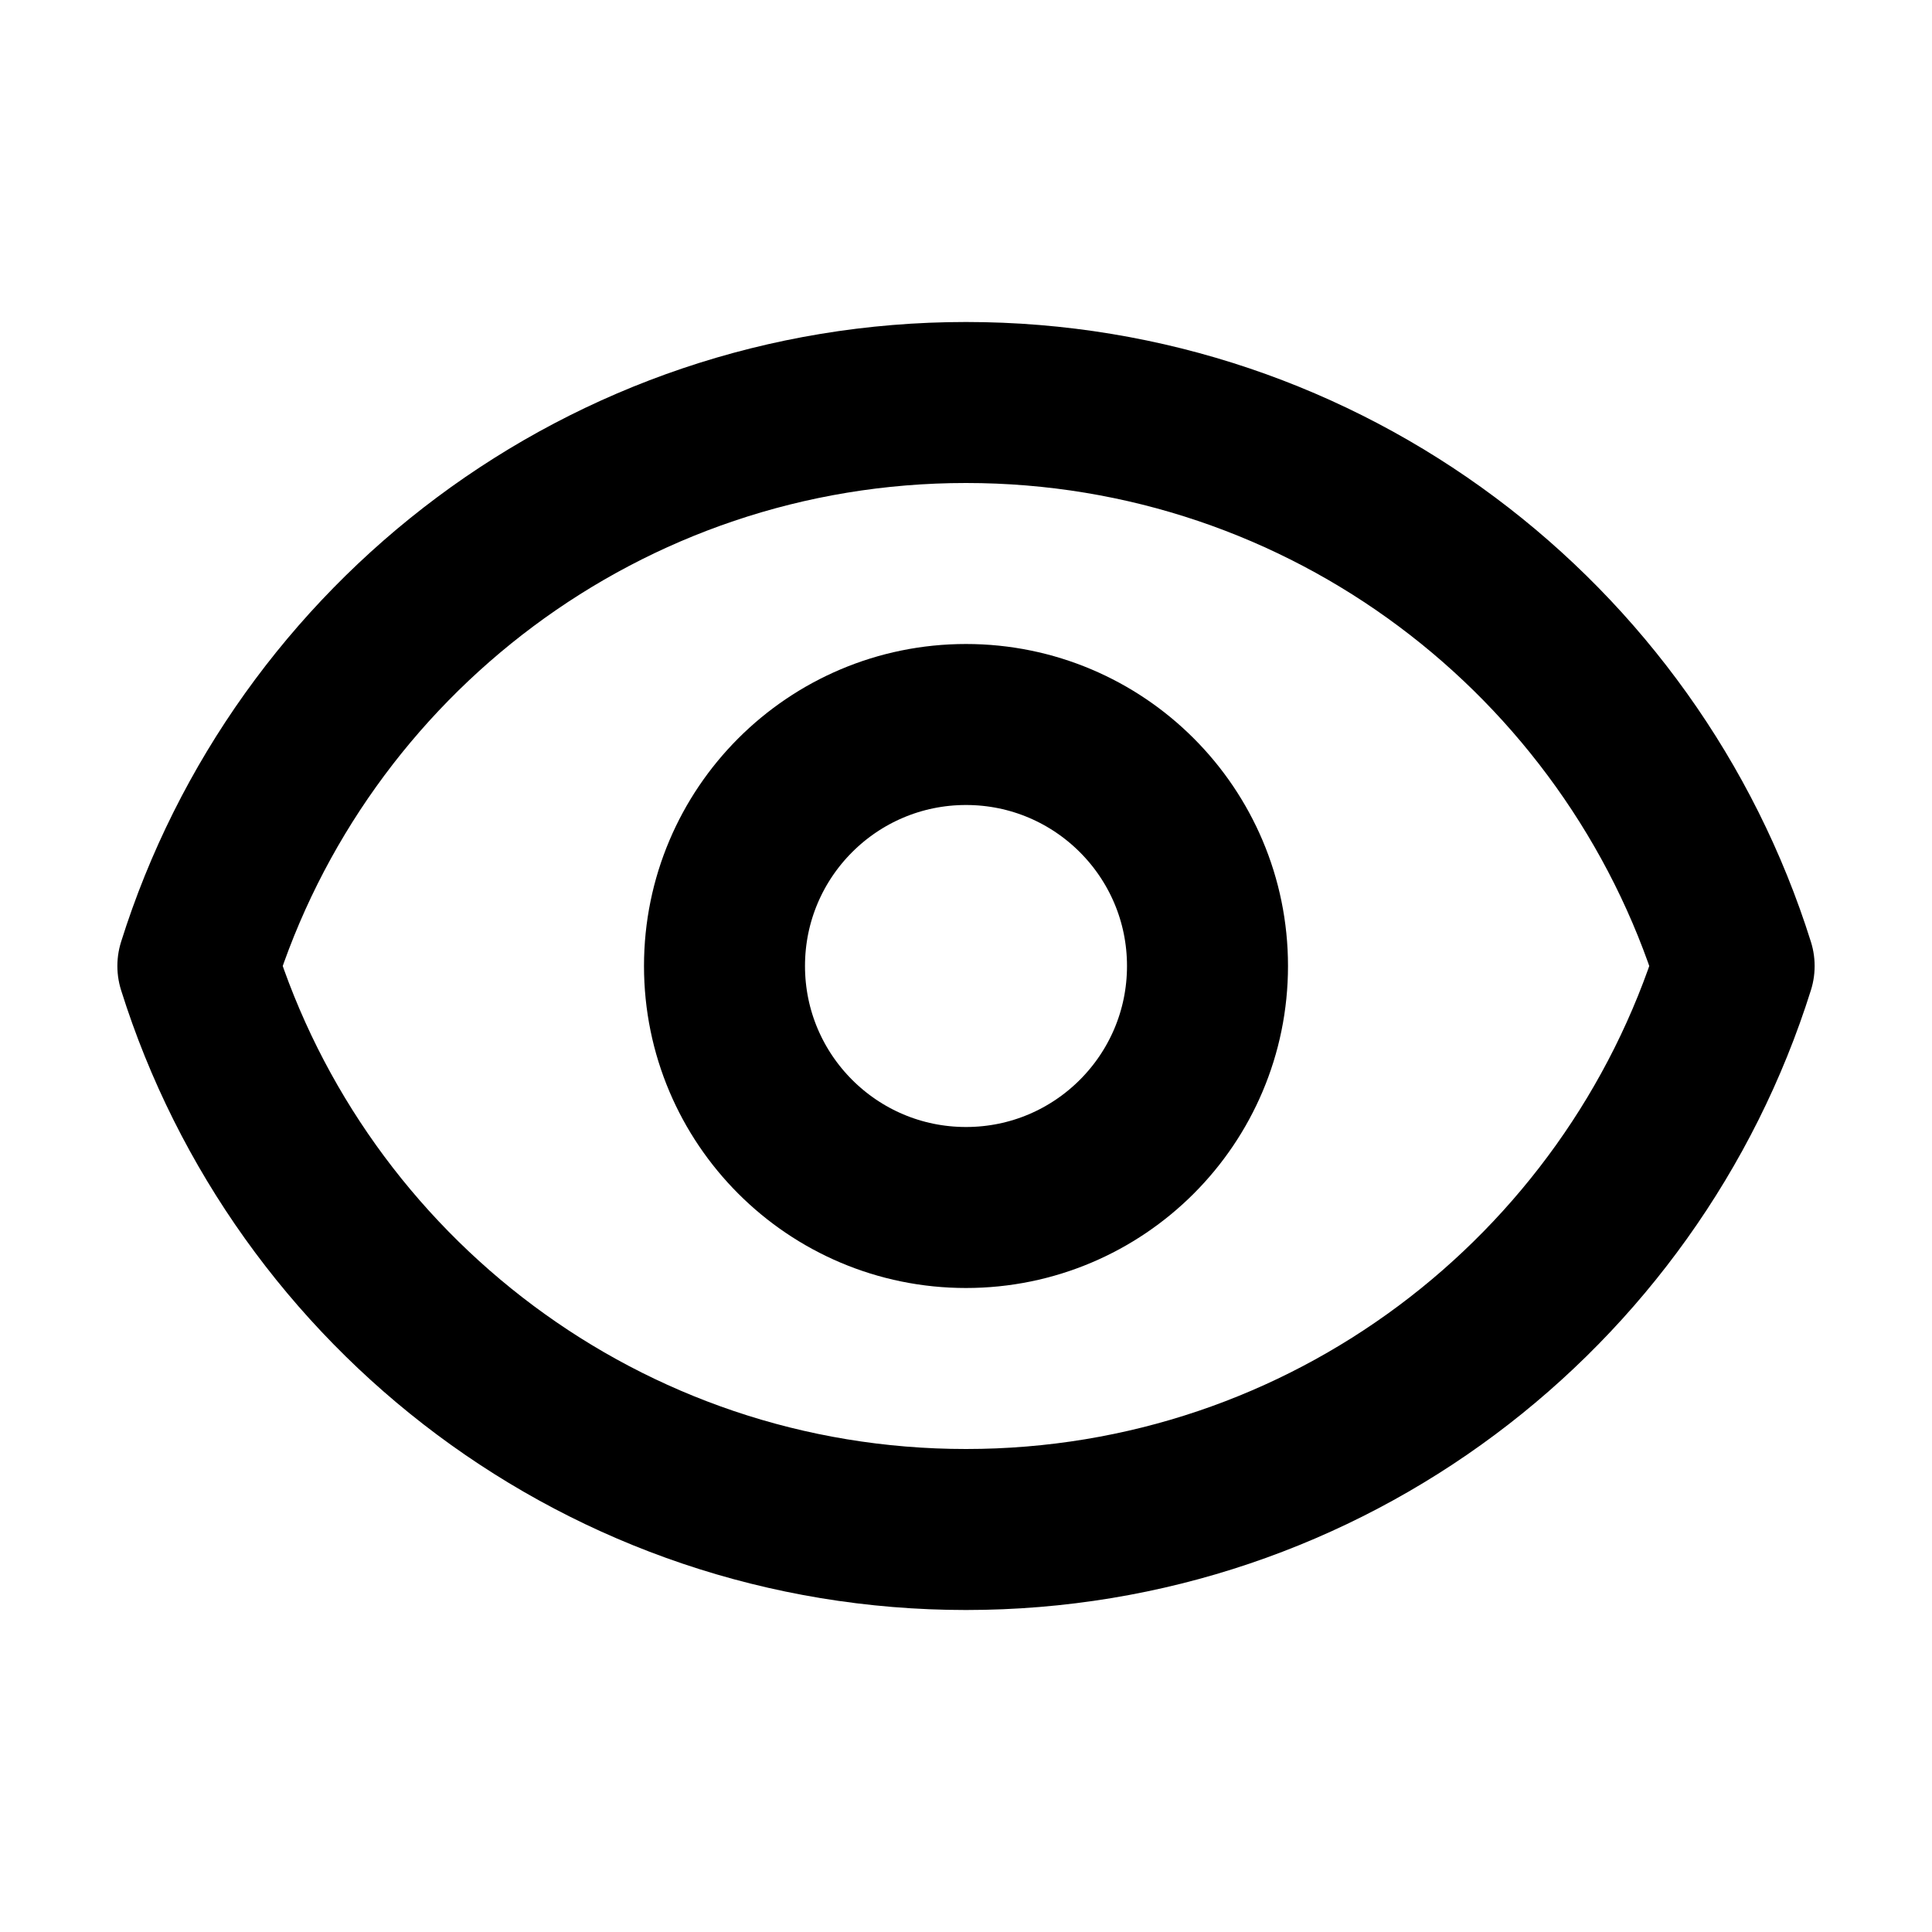
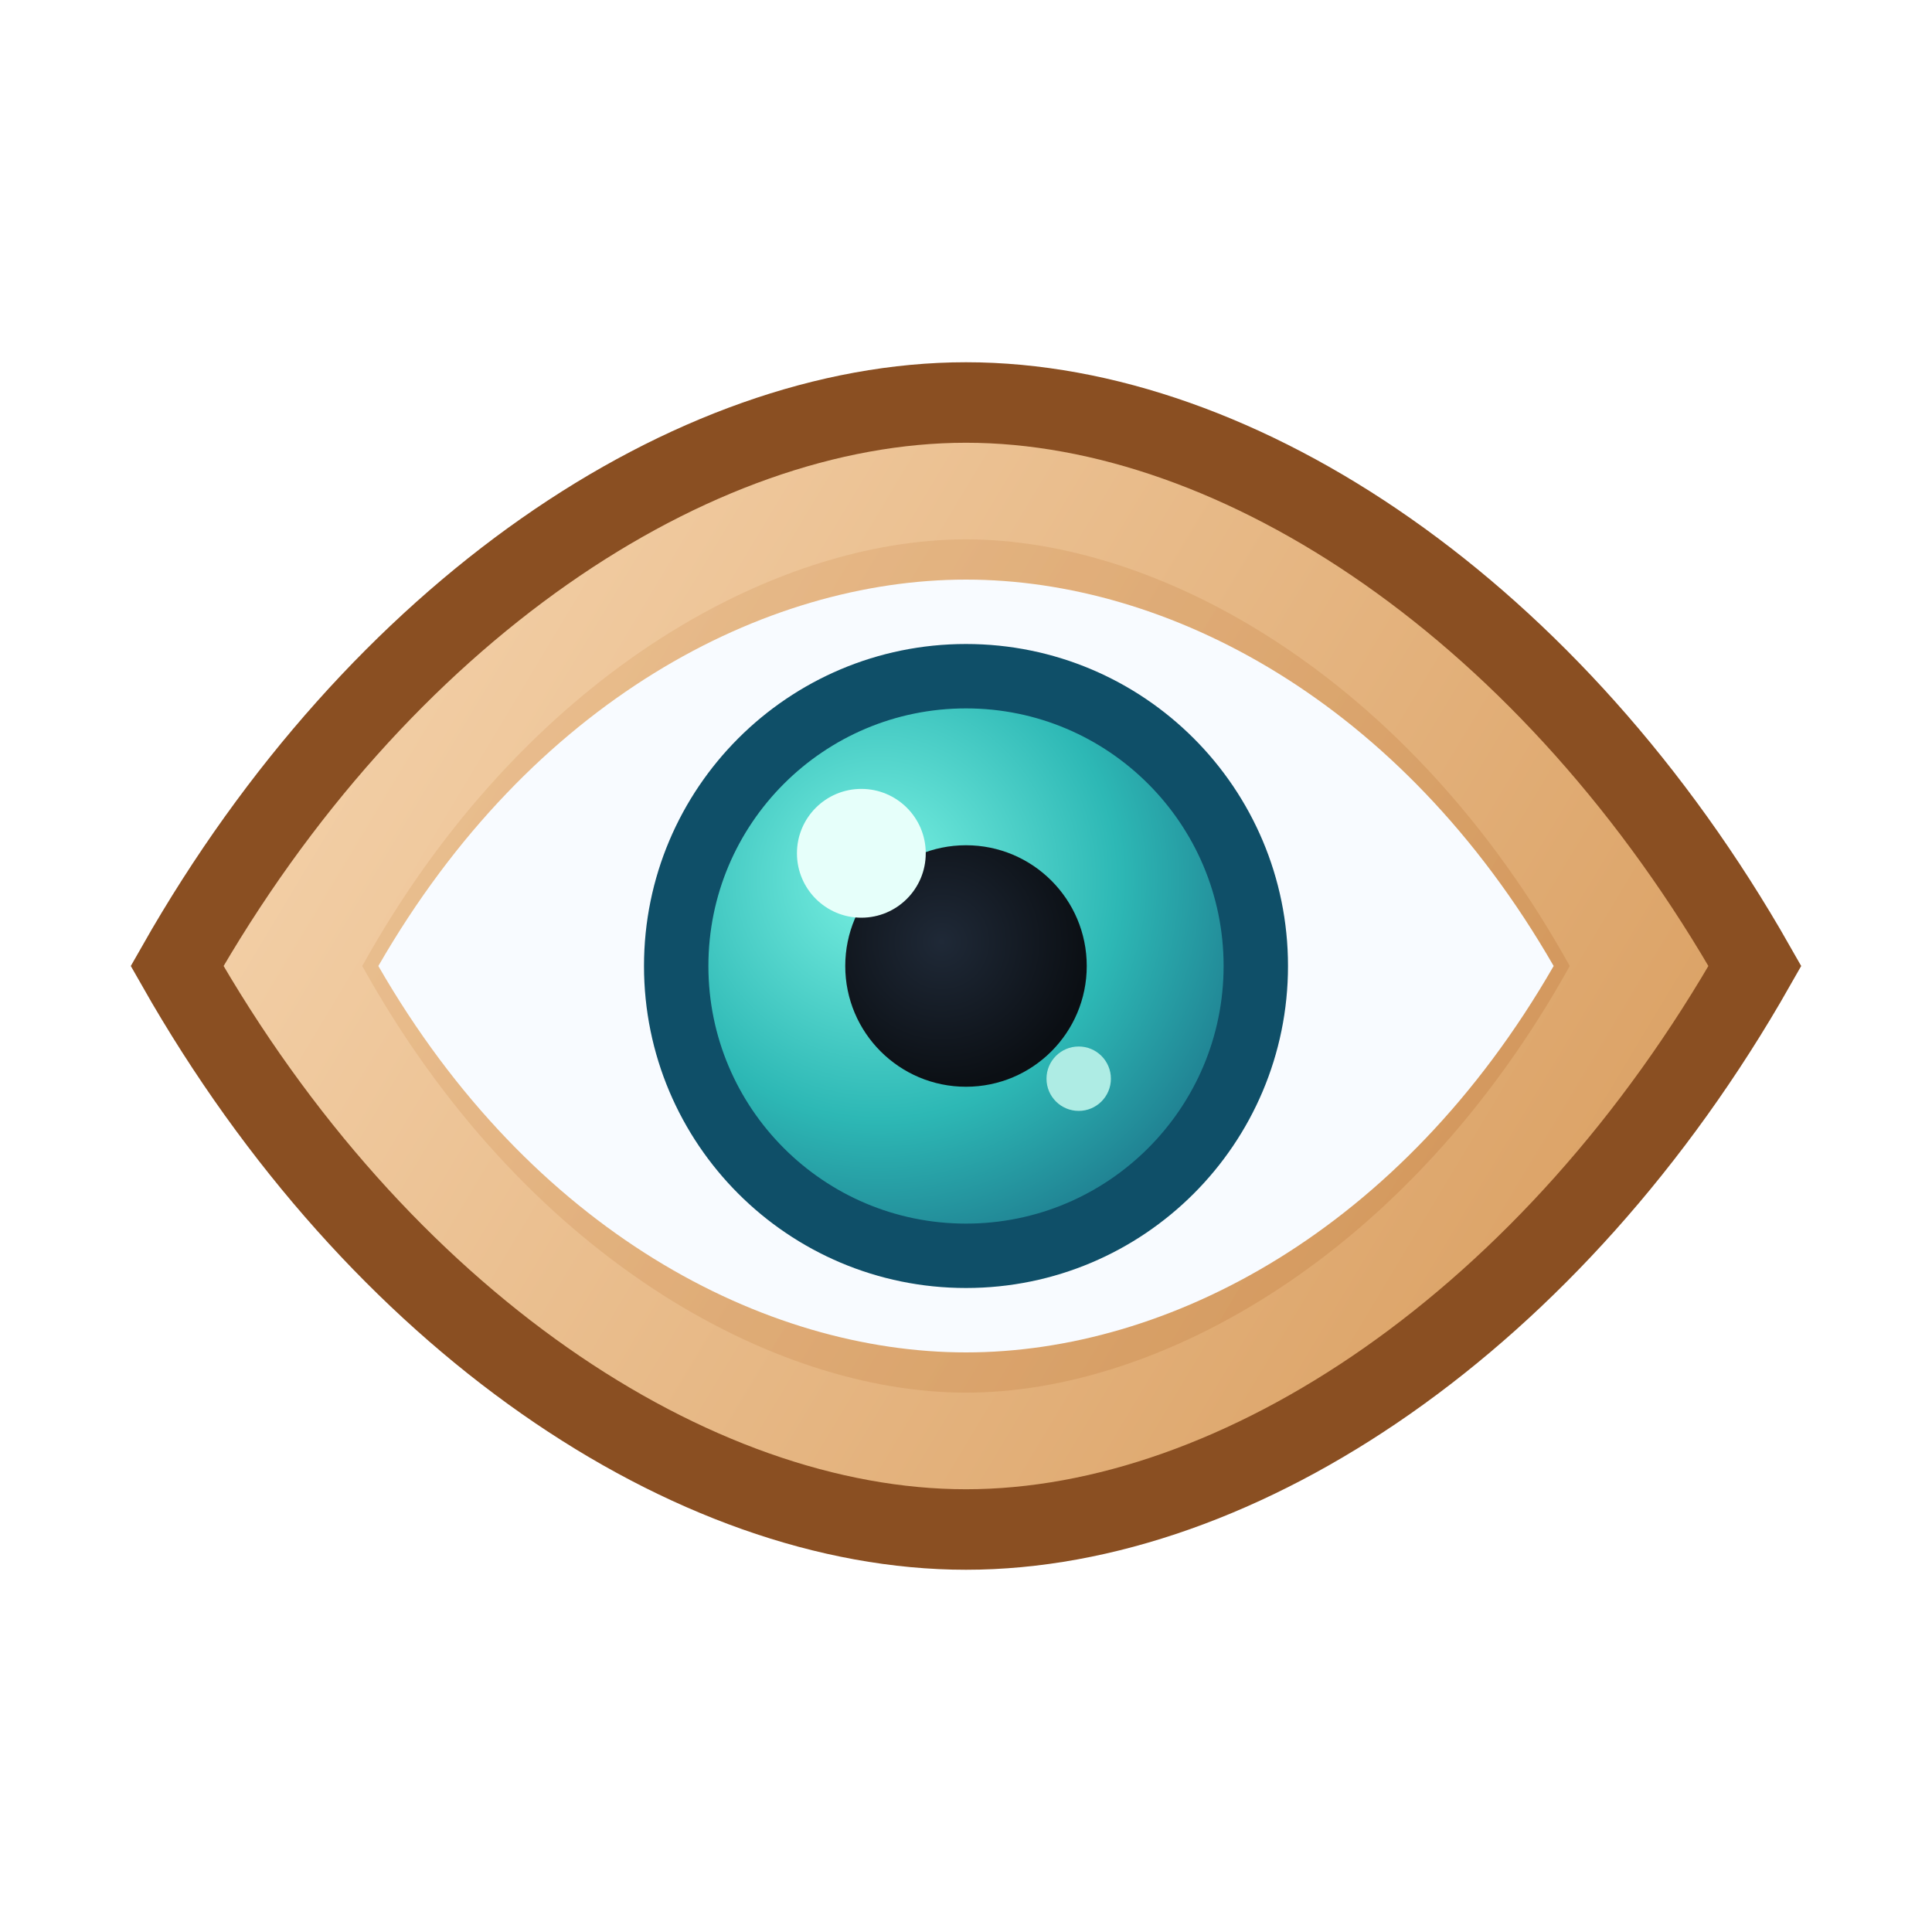
- <svg xmlns="http://www.w3.org/2000/svg" fill="none" viewBox="0 0 24 24" stroke="currentColor">
-   <path stroke-linecap="round" stroke-linejoin="round" stroke-width="2" d="M15 12a3 3 0 11-6 0 3 3 0 016 0z" />
-   <path stroke-linecap="round" stroke-linejoin="round" stroke-width="2" d="M2.458 12C3.732 7.943 7.523 5 12 5c4.478 0 8.268 2.943 9.542 7-1.274 4.057-5.064 7-9.542 7-4.477 0-8.268-2.943-9.542-7z" />
+ <svg xmlns="http://www.w3.org/2000/svg" viewBox="0 0 24 24">
+   <defs>
+     <linearGradient id="lidLight" x1="2" y1="6" x2="22" y2="18" gradientUnits="userSpaceOnUse">
+       <stop offset="0" stop-color="#F7D7B2" />
+       <stop offset="1" stop-color="#D79A5A" />
+     </linearGradient>
+     <linearGradient id="lidShadow" x1="2" y1="8" x2="22" y2="20" gradientUnits="userSpaceOnUse">
+       <stop offset="0" stop-color="#E4B27C" />
+       <stop offset="1" stop-color="#B46B2C" />
+     </linearGradient>
+     <radialGradient id="iris" cx="0.35" cy="0.35" r="0.75">
+       <stop offset="0" stop-color="#7BF2E3" />
+       <stop offset="0.55" stop-color="#2DB8B5" />
+       <stop offset="1" stop-color="#1B6E86" />
+     </radialGradient>
+     <radialGradient id="pupilGlow" cx="0.4" cy="0.4" r="0.6">
+       <stop offset="0" stop-color="#1F2937" />
+       <stop offset="1" stop-color="#0B0F14" />
+     </radialGradient>
+   </defs>
+   <path d="M2.2 12C4.7 7.6 8.6 5 12 5C15.4 5 19.3 7.6 21.8 12C19.3 16.4 15.4 19 12 19C8.6 19 4.7 16.4 2.2 12Z" fill="url(#lidLight)" stroke="#8A4F22" stroke-width="1" />
+   <path d="M4.5 12C6.5 8.4 9.6 6.7 12 6.7C14.4 6.7 17.5 8.4 19.5 12C17.5 15.6 14.4 17.3 12 17.3C9.6 17.3 6.5 15.6 4.5 12Z" fill="url(#lidShadow)" opacity="0.35" />
+   <path d="M4.7 12C6.6 8.7 9.5 7.2 12 7.2C14.5 7.2 17.4 8.7 19.3 12C17.4 15.3 14.5 16.8 12 16.8C9.5 16.8 6.6 15.3 4.7 12Z" fill="#F8FBFF" />
+   <circle cx="12" cy="12" r="3.6" fill="url(#iris)" stroke="#0F4F68" stroke-width="0.8" />
+   <circle cx="12" cy="12" r="1.5" fill="url(#pupilGlow)" />
+   <circle cx="10.7" cy="10.6" r="0.8" fill="#E6FFFA" />
+   <circle cx="13.4" cy="13.4" r="0.4" fill="#AEECE4" />
</svg>
